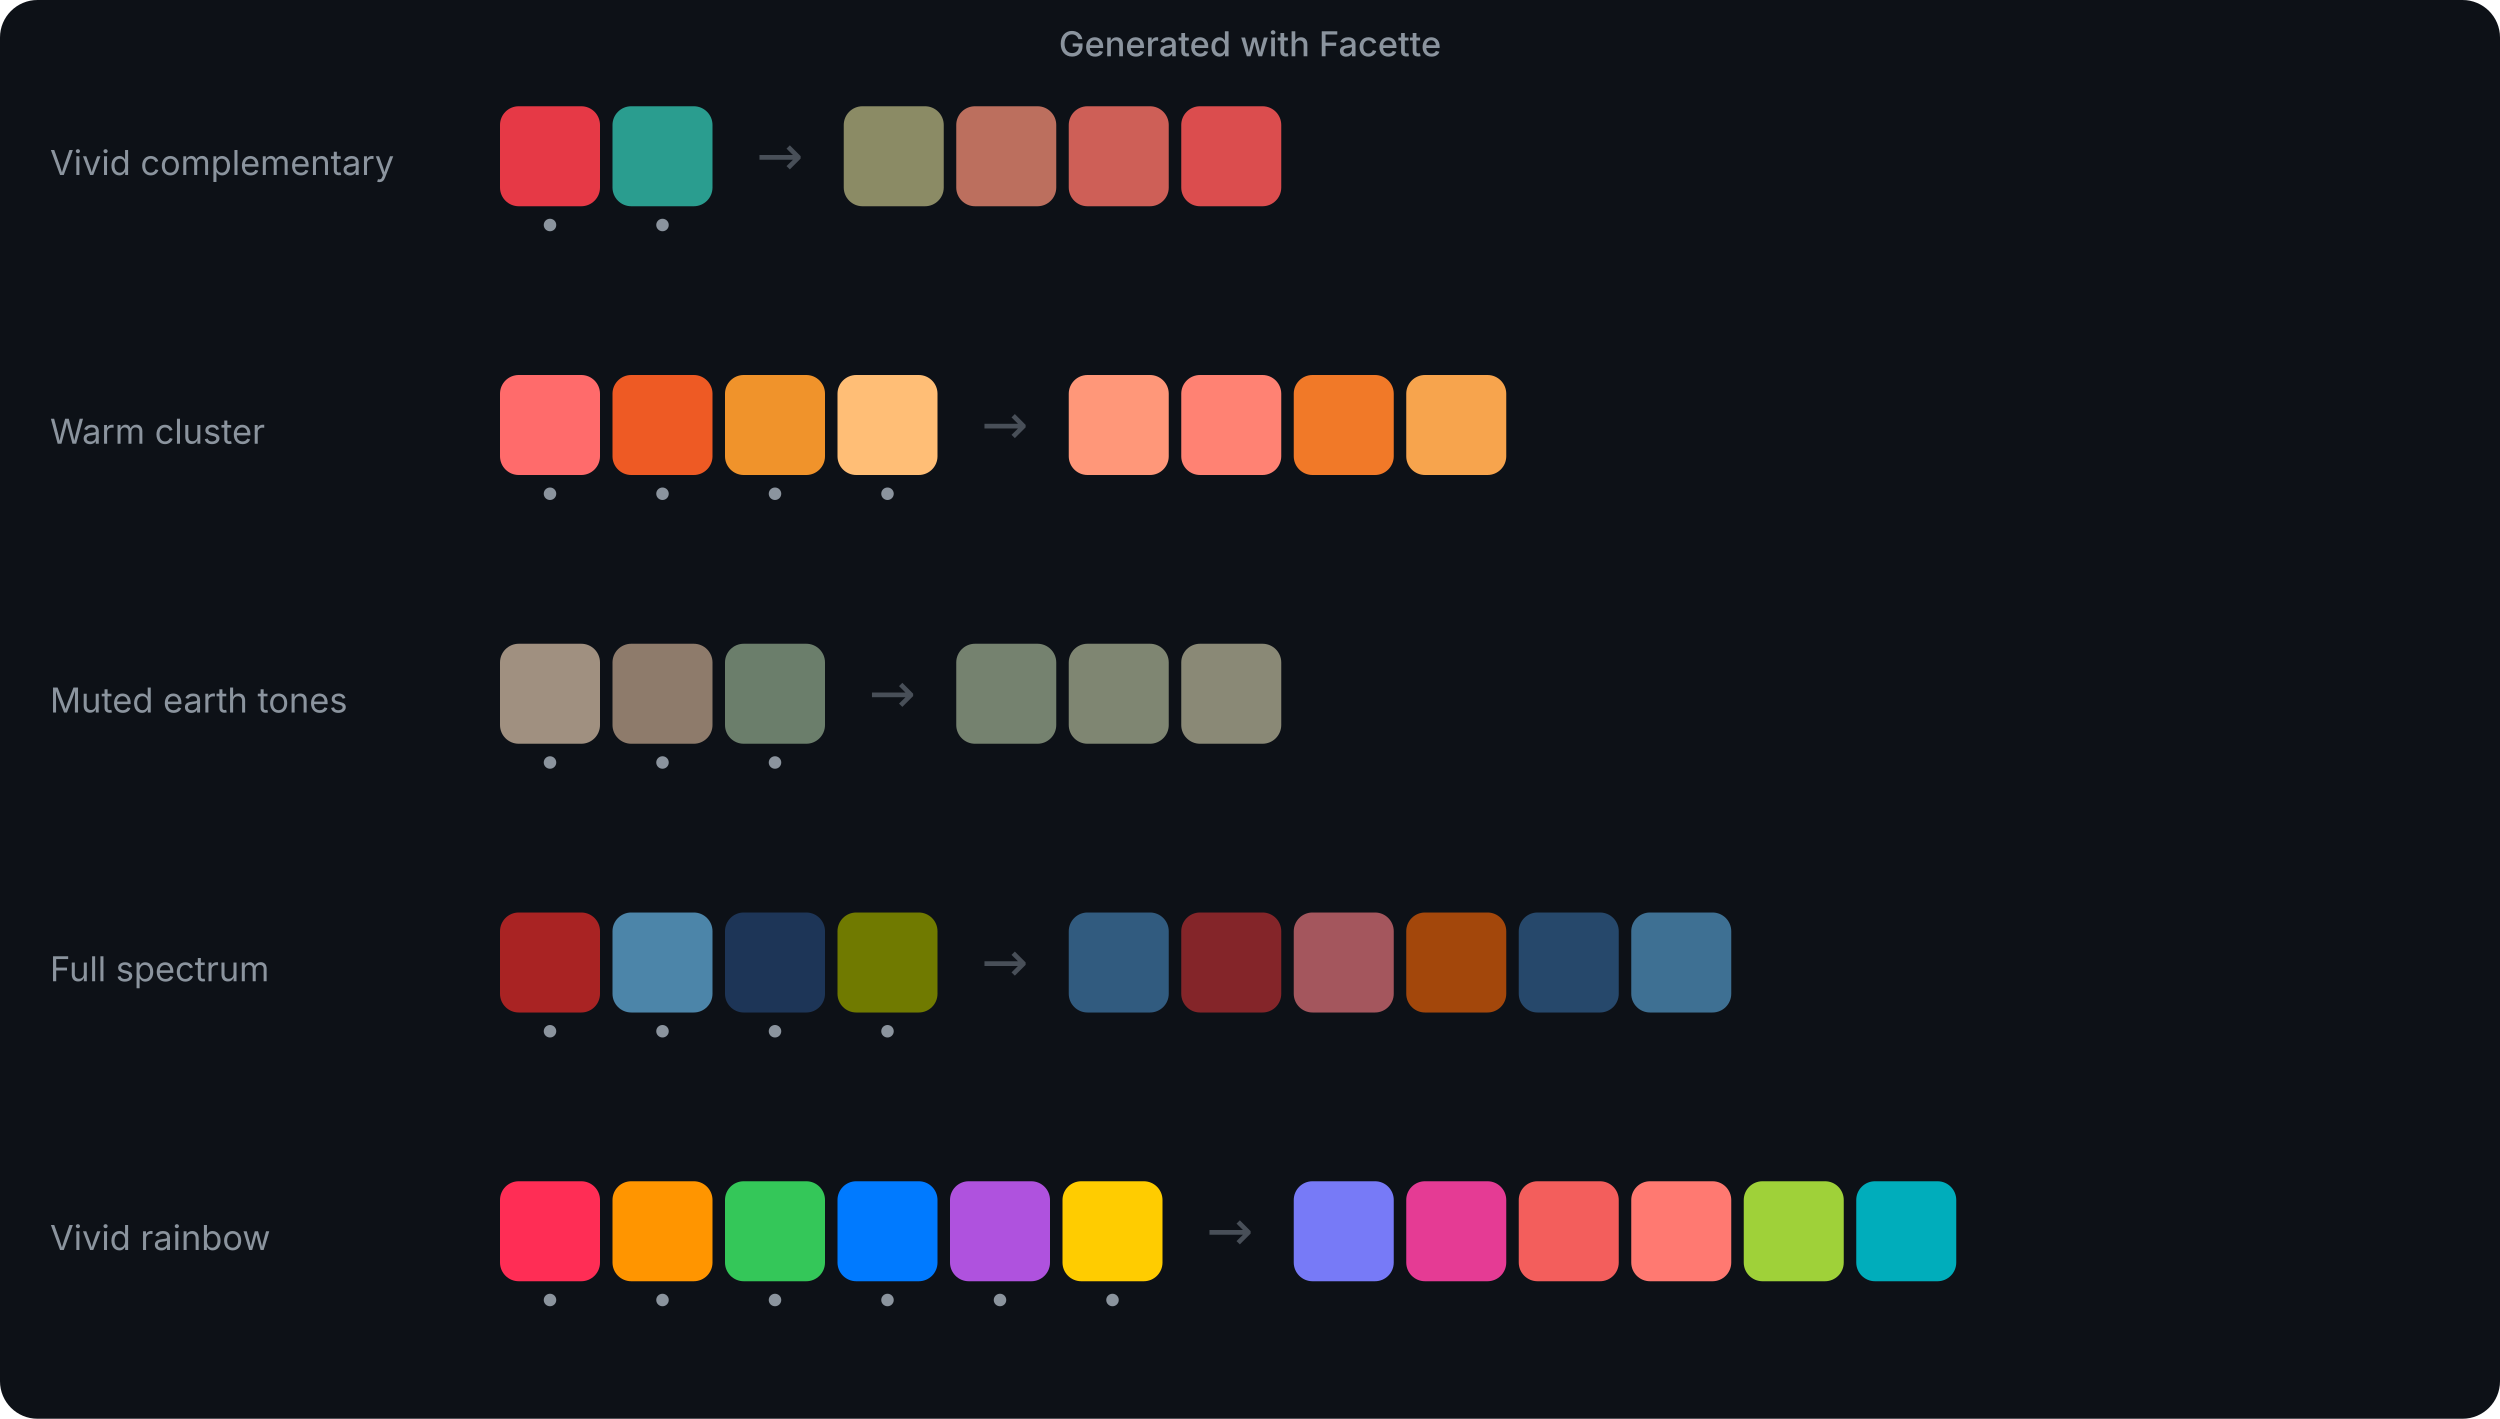
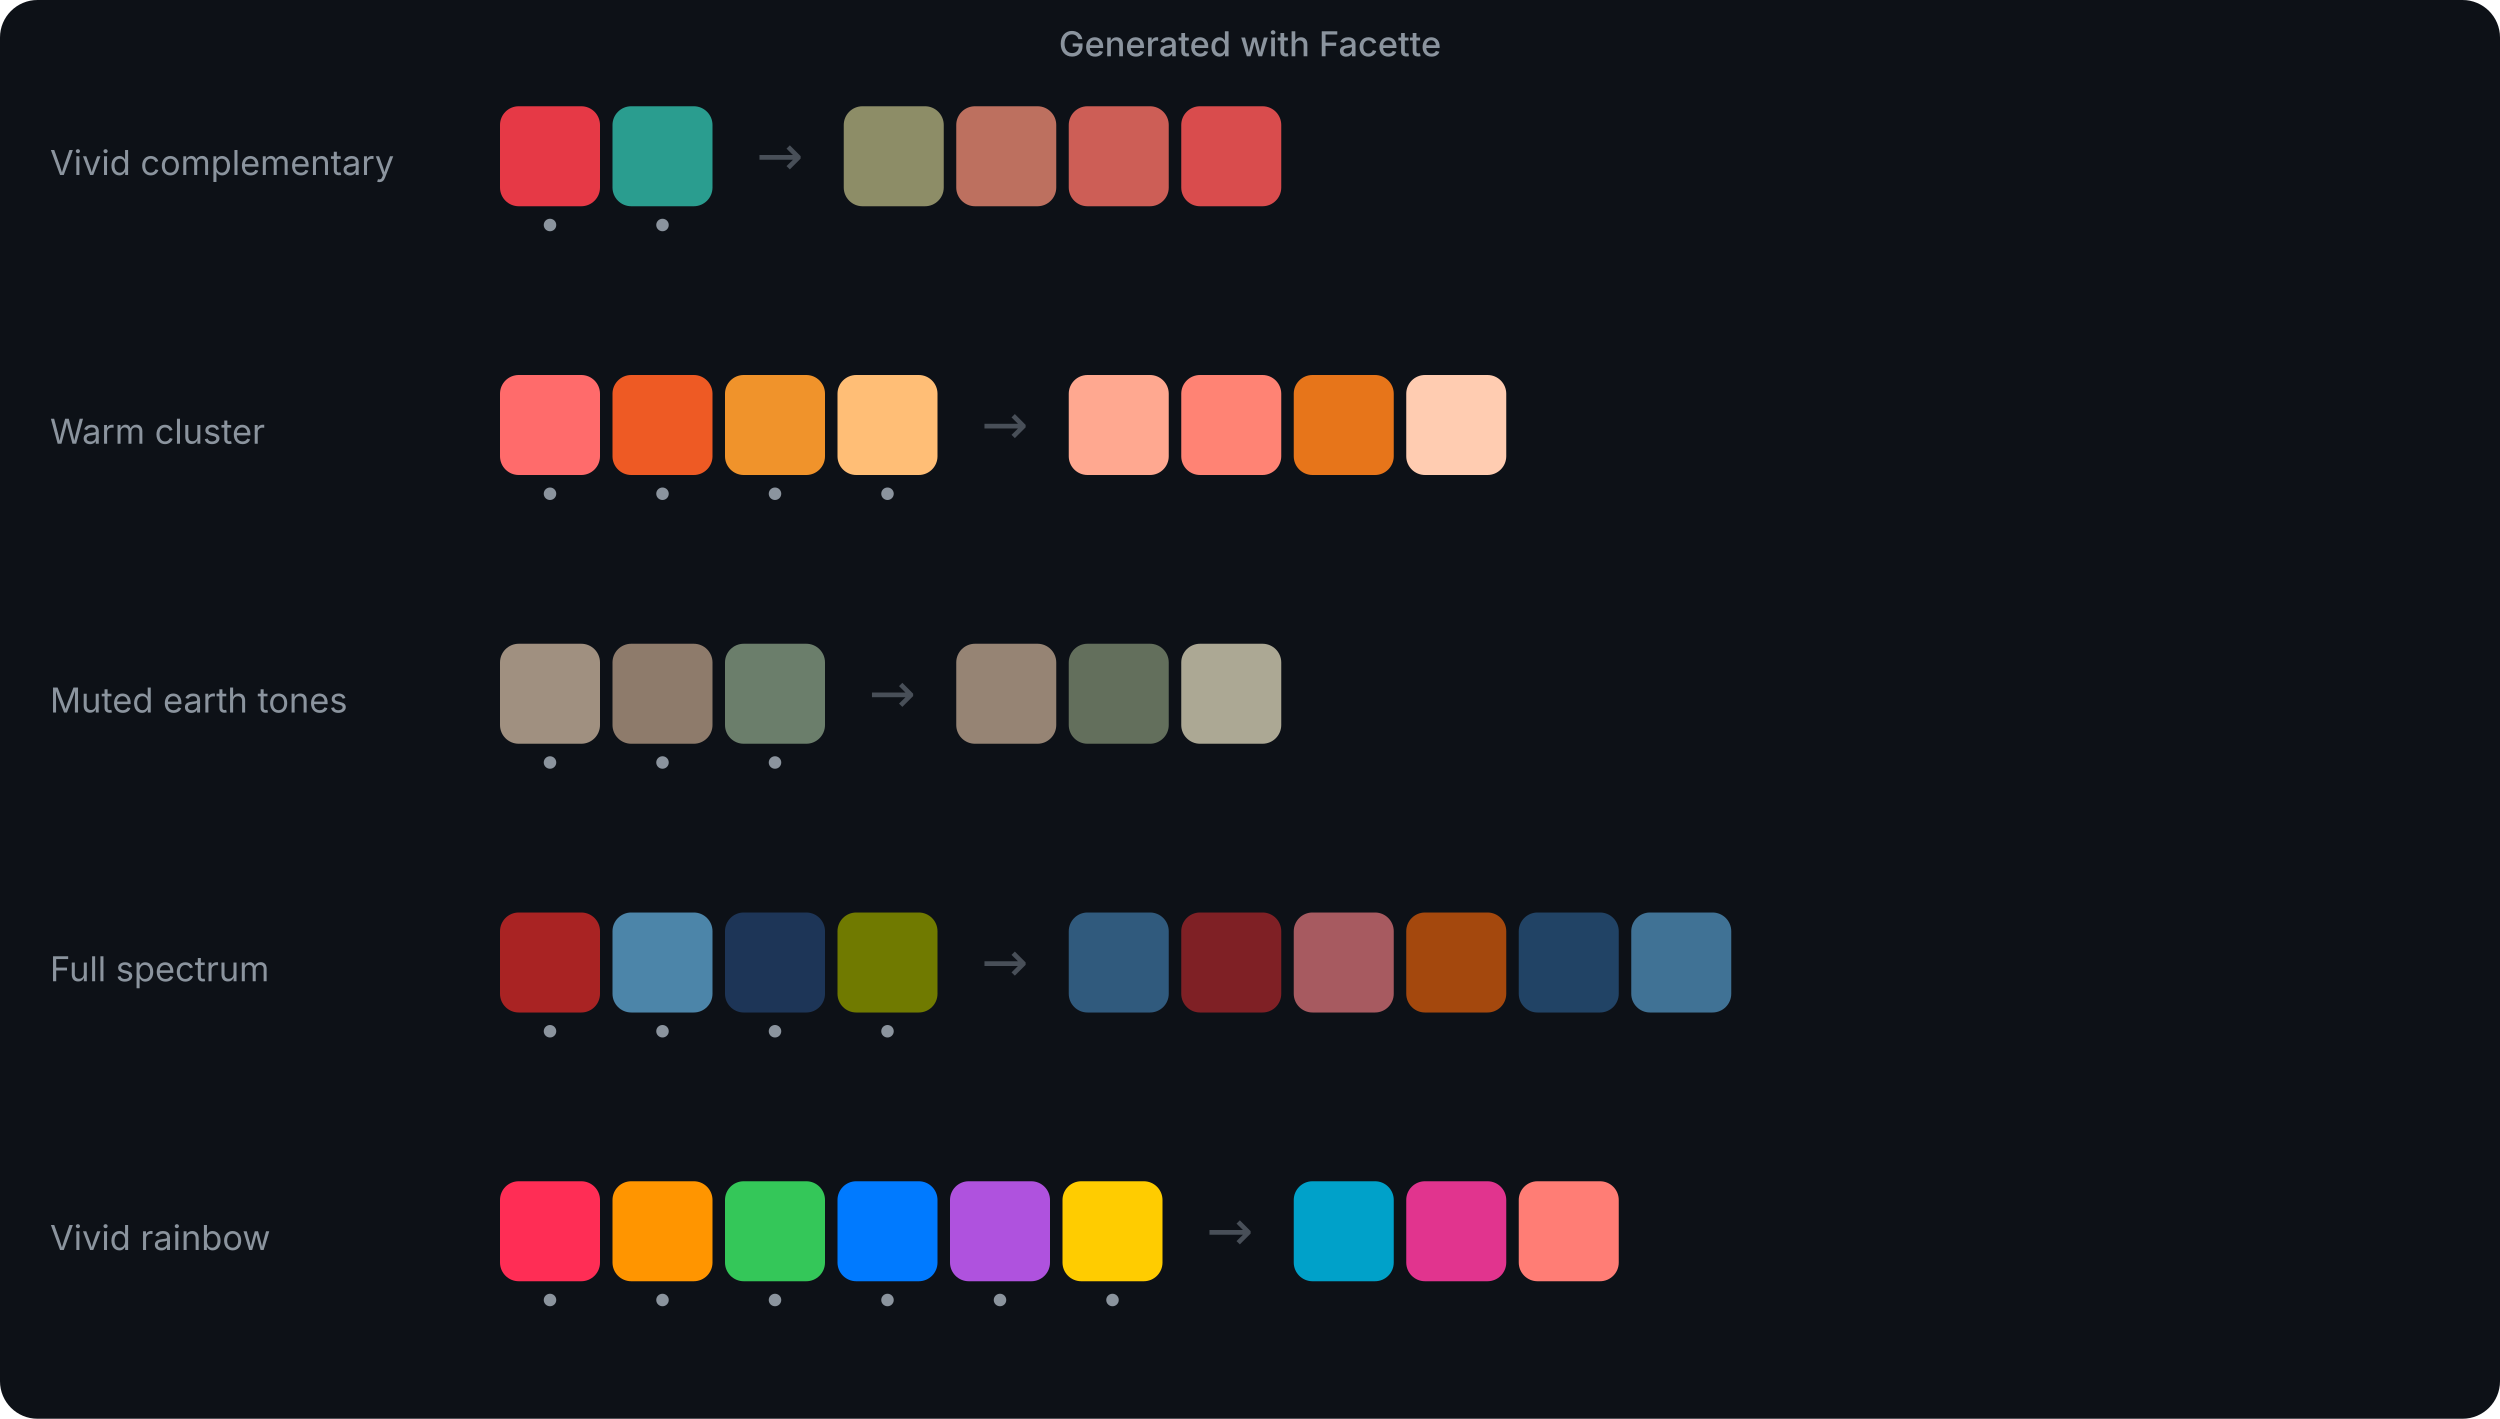
<svg xmlns="http://www.w3.org/2000/svg" width="800" height="454" viewBox="0 0 800 454">
  <rect width="800" height="454" fill="#0d1117" rx="12" />
  <text x="400" y="18" fill="#8b949e" font-family="system-ui, -apple-system, sans-serif" font-size="11" text-anchor="middle" font-weight="500">Generated with Facette</text>
  <text x="16" y="56" fill="#8b949e" font-family="system-ui, -apple-system, sans-serif" font-size="11">Vivid complementary</text>
  <rect x="160" y="34" width="32" height="32" rx="6" fill="#e63946" />
  <circle cx="176" cy="72" r="2" fill="#8b949e" />
  <rect x="196" y="34" width="32" height="32" rx="6" fill="#2a9d8f" />
  <circle cx="212" cy="72" r="2" fill="#8b949e" />
  <text x="242" y="56" fill="#484f58" font-family="system-ui, sans-serif" font-size="18">→</text>
-   <rect x="270" y="34" width="32" height="32" rx="6" fill="#8b8b65" />
-   <rect x="306" y="34" width="32" height="32" rx="6" fill="#bc6f5e" />
-   <rect x="342" y="34" width="32" height="32" rx="6" fill="#ce5f57" />
-   <rect x="378" y="34" width="32" height="32" rx="6" fill="#db4d4e" />
+   <rect x="270" y="34" width="32" height="32" rx="6" fill="#8d8d67" />
+   <rect x="306" y="34" width="32" height="32" rx="6" fill="#bd705f" />
+   <rect x="342" y="34" width="32" height="32" rx="6" fill="#cd5e56" />
+   <rect x="378" y="34" width="32" height="32" rx="6" fill="#d94c4d" />
  <text x="16" y="142" fill="#8b949e" font-family="system-ui, -apple-system, sans-serif" font-size="11">Warm cluster</text>
  <rect x="160" y="120" width="32" height="32" rx="6" fill="#ff6b6b" />
  <circle cx="176" cy="158" r="2" fill="#8b949e" />
  <rect x="196" y="120" width="32" height="32" rx="6" fill="#ee5a24" />
  <circle cx="212" cy="158" r="2" fill="#8b949e" />
  <rect x="232" y="120" width="32" height="32" rx="6" fill="#f0932b" />
  <circle cx="248" cy="158" r="2" fill="#8b949e" />
  <rect x="268" y="120" width="32" height="32" rx="6" fill="#ffbe76" />
  <circle cx="284" cy="158" r="2" fill="#8b949e" />
  <text x="314" y="142" fill="#484f58" font-family="system-ui, sans-serif" font-size="18">→</text>
-   <rect x="342" y="120" width="32" height="32" rx="6" fill="#ff9779" />
-   <rect x="378" y="120" width="32" height="32" rx="6" fill="#ff8273" />
-   <rect x="414" y="120" width="32" height="32" rx="6" fill="#f17928" />
-   <rect x="450" y="120" width="32" height="32" rx="6" fill="#f7a44d" />
+   <rect x="342" y="120" width="32" height="32" rx="6" fill="#ffa890" />
+   <rect x="378" y="120" width="32" height="32" rx="6" fill="#ff8374" />
+   <rect x="414" y="120" width="32" height="32" rx="6" fill="#e7751a" />
+   <rect x="450" y="120" width="32" height="32" rx="6" fill="#ffccb1" />
  <text x="16" y="228" fill="#8b949e" font-family="system-ui, -apple-system, sans-serif" font-size="11">Muted earth tones</text>
  <rect x="160" y="206" width="32" height="32" rx="6" fill="#a09080" />
  <circle cx="176" cy="244" r="2" fill="#8b949e" />
  <rect x="196" y="206" width="32" height="32" rx="6" fill="#8e7b6b" />
  <circle cx="212" cy="244" r="2" fill="#8b949e" />
  <rect x="232" y="206" width="32" height="32" rx="6" fill="#6b7e6b" />
  <circle cx="248" cy="244" r="2" fill="#8b949e" />
  <text x="278" y="228" fill="#484f58" font-family="system-ui, sans-serif" font-size="18">→</text>
-   <rect x="306" y="206" width="32" height="32" rx="6" fill="#75826f" />
-   <rect x="342" y="206" width="32" height="32" rx="6" fill="#7f8672" />
-   <rect x="378" y="206" width="32" height="32" rx="6" fill="#8a8976" />
+   <rect x="306" y="206" width="32" height="32" rx="6" fill="#968474" />
+   <rect x="342" y="206" width="32" height="32" rx="6" fill="#636f5c" />
+   <rect x="378" y="206" width="32" height="32" rx="6" fill="#aca894" />
  <text x="16" y="314" fill="#8b949e" font-family="system-ui, -apple-system, sans-serif" font-size="11">Full spectrum</text>
  <rect x="160" y="292" width="32" height="32" rx="6" fill="#a92323" />
  <circle cx="176" cy="330" r="2" fill="#8b949e" />
  <rect x="196" y="292" width="32" height="32" rx="6" fill="#4c85a9" />
  <circle cx="212" cy="330" r="2" fill="#8b949e" />
  <rect x="232" y="292" width="32" height="32" rx="6" fill="#1d3557" />
  <circle cx="248" cy="330" r="2" fill="#8b949e" />
  <rect x="268" y="292" width="32" height="32" rx="6" fill="#707a00" />
  <circle cx="284" cy="330" r="2" fill="#8b949e" />
  <text x="314" y="314" fill="#484f58" font-family="system-ui, sans-serif" font-size="18">→</text>
-   <rect x="342" y="292" width="32" height="32" rx="6" fill="#315b7f" />
-   <rect x="378" y="292" width="32" height="32" rx="6" fill="#842529" />
-   <rect x="414" y="292" width="32" height="32" rx="6" fill="#a4565d" />
-   <rect x="450" y="292" width="32" height="32" rx="6" fill="#a3470b" />
-   <rect x="486" y="292" width="32" height="32" rx="6" fill="#26486b" />
-   <rect x="522" y="292" width="32" height="32" rx="6" fill="#3e7093" />
+   <rect x="342" y="292" width="32" height="32" rx="6" fill="#305a7d" />
+   <rect x="378" y="292" width="32" height="32" rx="6" fill="#7f2025" />
+   <rect x="414" y="292" width="32" height="32" rx="6" fill="#a75a60" />
+   <rect x="450" y="292" width="32" height="32" rx="6" fill="#a4480d" />
+   <rect x="486" y="292" width="32" height="32" rx="6" fill="#214365" />
+   <rect x="522" y="292" width="32" height="32" rx="6" fill="#407295" />
  <text x="16" y="400" fill="#8b949e" font-family="system-ui, -apple-system, sans-serif" font-size="11">Vivid rainbow</text>
  <rect x="160" y="378" width="32" height="32" rx="6" fill="#ff2d55" />
  <circle cx="176" cy="416" r="2" fill="#8b949e" />
  <rect x="196" y="378" width="32" height="32" rx="6" fill="#ff9500" />
  <circle cx="212" cy="416" r="2" fill="#8b949e" />
  <rect x="232" y="378" width="32" height="32" rx="6" fill="#34c759" />
  <circle cx="248" cy="416" r="2" fill="#8b949e" />
  <rect x="268" y="378" width="32" height="32" rx="6" fill="#007aff" />
  <circle cx="284" cy="416" r="2" fill="#8b949e" />
  <rect x="304" y="378" width="32" height="32" rx="6" fill="#af52de" />
  <circle cx="320" cy="416" r="2" fill="#8b949e" />
  <rect x="340" y="378" width="32" height="32" rx="6" fill="#ffcc00" />
  <circle cx="356" cy="416" r="2" fill="#8b949e" />
  <text x="386" y="400" fill="#484f58" font-family="system-ui, sans-serif" font-size="18">→</text>
-   <rect x="414" y="378" width="32" height="32" rx="6" fill="#777af7" />
-   <rect x="450" y="378" width="32" height="32" rx="6" fill="#e53b94" />
-   <rect x="486" y="378" width="32" height="32" rx="6" fill="#f35e5c" />
-   <rect x="522" y="378" width="32" height="32" rx="6" fill="#ff7971" />
-   <rect x="558" y="378" width="32" height="32" rx="6" fill="#9fd139" />
-   <rect x="594" y="378" width="32" height="32" rx="6" fill="#00adbb" />
+   <rect x="414" y="378" width="32" height="32" rx="6" fill="#00a1c9" />
+   <rect x="450" y="378" width="32" height="32" rx="6" fill="#e1348e" />
+   <rect x="486" y="378" width="32" height="32" rx="6" fill="#ff7d75" />
</svg>
